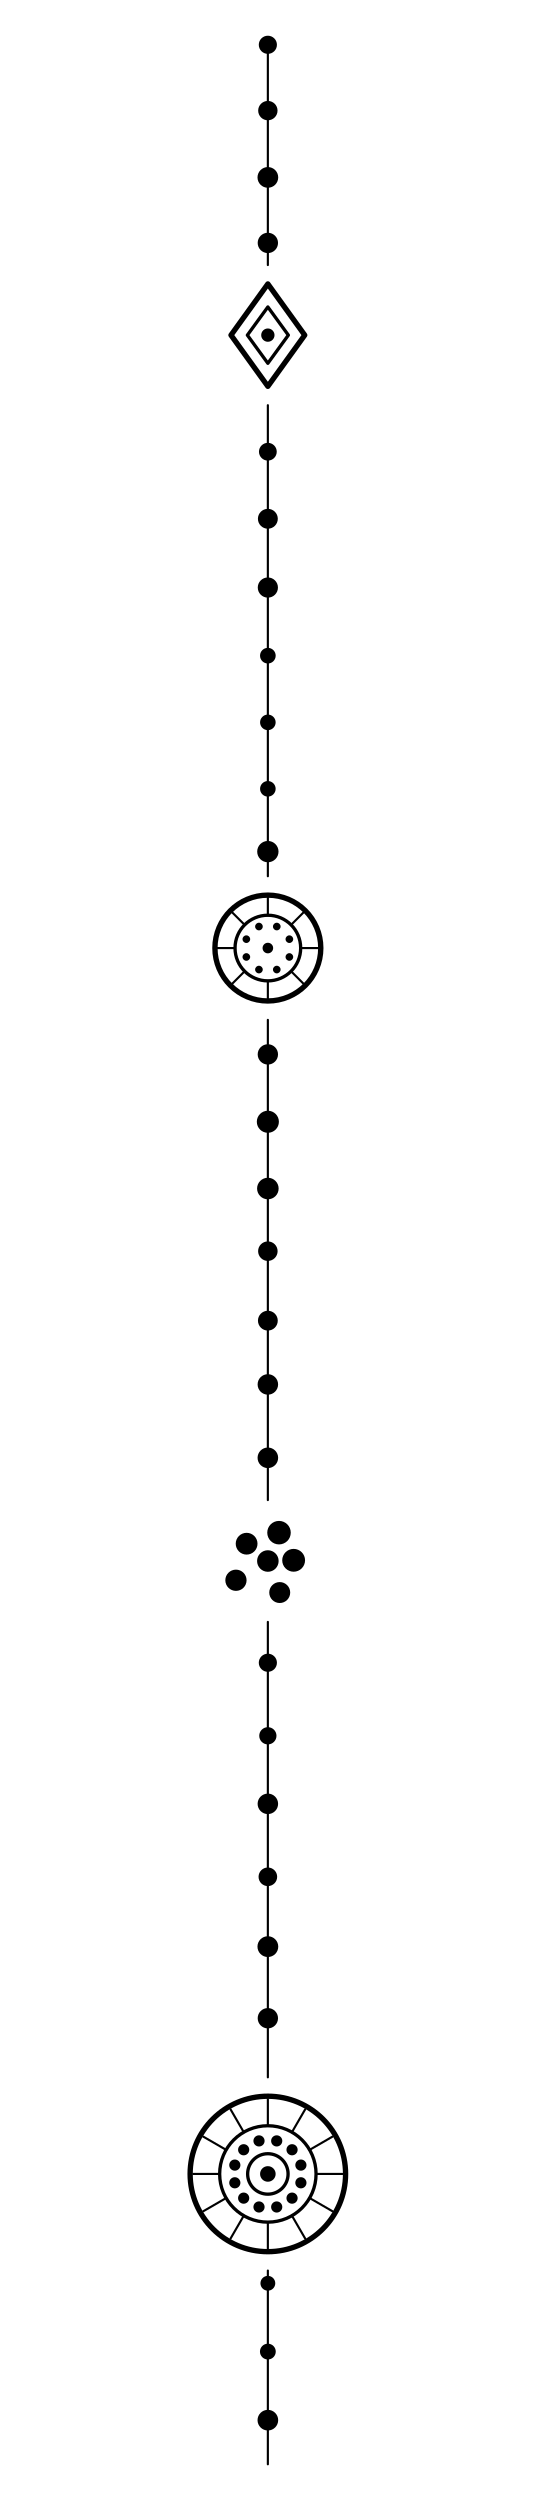
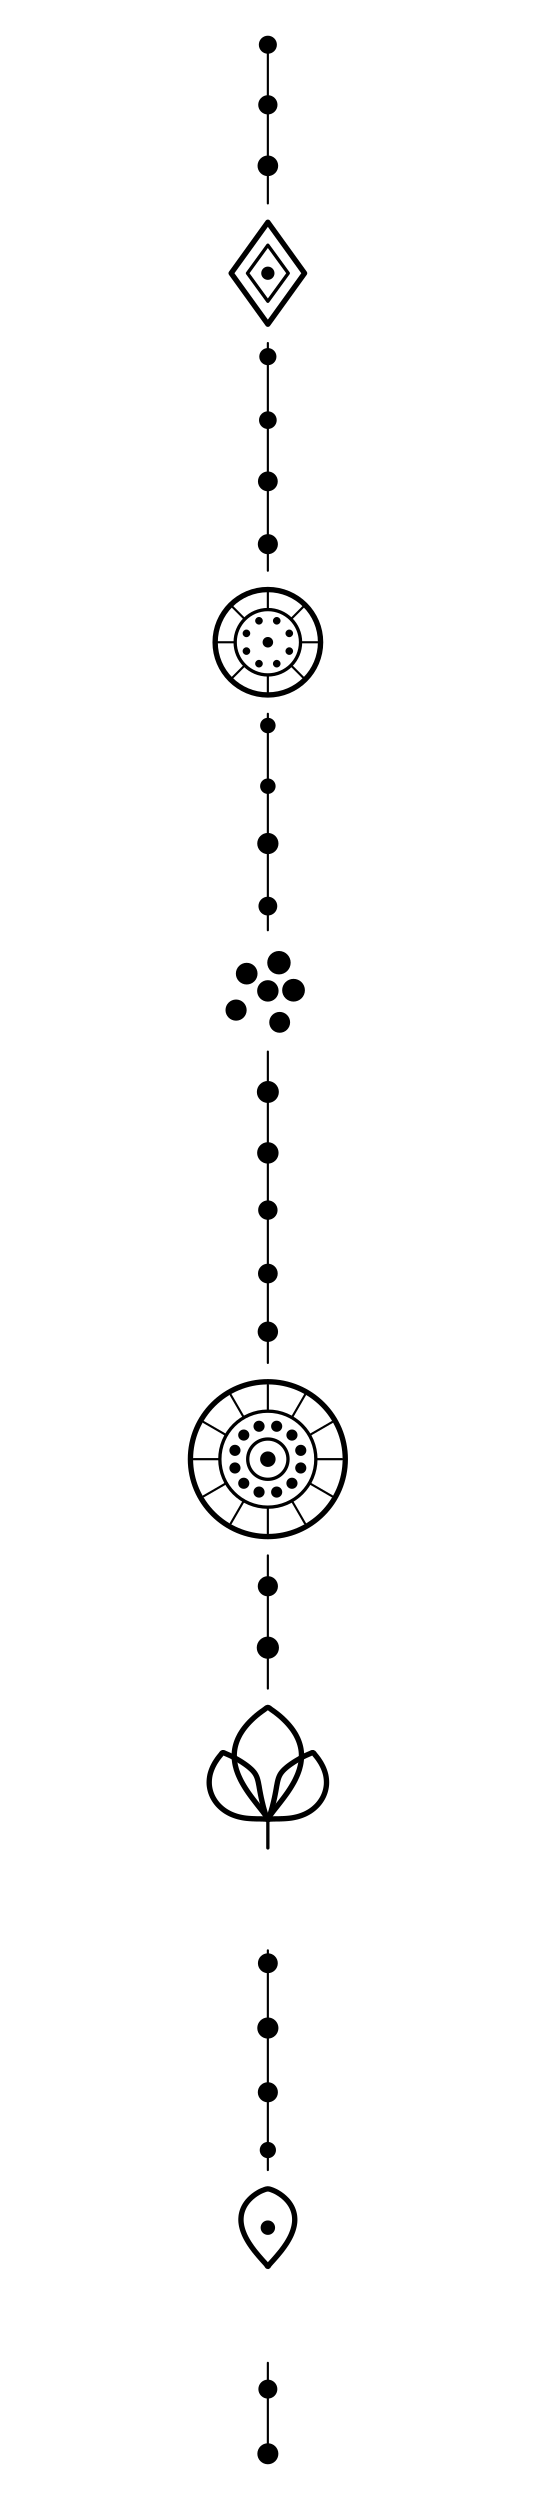
<svg xmlns="http://www.w3.org/2000/svg" viewBox="0 0 150 700" width="150" height="700">
-   <g transform="translate(75,-8.63) scale(1.05853)" fill="none" stroke="#000000" stroke-linecap="round" stroke-linejoin="round">
-     <g stroke-width="1.417">
-       <path d="M0,83.26 L9.75,96.8 L0,110.34 L-9.75,96.8 Z" />
-       <circle cx="0" cy="258.93" r="14" />
-       <circle cx="0" cy="583.2" r="20.56" />
+   <g transform="translate(75,-8.56) scale(1.05423)" fill="none" stroke="#000000" stroke-linecap="round" stroke-linejoin="round">
+     <g stroke-width="1.423">
+       <path d="M0,67.15 L9.75,80.69 L0,94.23 L-9.75,80.69 Z" />
+       <circle cx="0" cy="178.7" r="14" />
+       <circle cx="0" cy="395.67" r="20.56" />
+       <path d="M0,491.37 C0.04,491.31 -0.16,491.1 -0.23,490.96 C-0.3,490.82 -0.36,490.66 -0.42,490.5 C-0.48,490.35 -0.53,490.19 -0.59,490.02 C-0.64,489.86 -0.7,489.7 -0.75,489.53 C-0.8,489.37 -0.85,489.2 -0.9,489.04 C-0.95,488.87 -1,488.71 -1.04,488.54 C-1.09,488.38 -1.13,488.21 -1.18,488.05 C-1.22,487.88 -1.26,487.72 -1.3,487.56 C-1.34,487.39 -1.38,487.23 -1.42,487.07 C-1.46,486.91 -1.5,486.75 -1.54,486.59 C-1.57,486.43 -1.61,486.28 -1.64,486.12 C-1.68,485.97 -1.71,485.81 -1.75,485.66 C-1.78,485.51 -1.81,485.36 -1.84,485.21 C-1.87,485.07 -1.9,484.92 -1.93,484.78 C-1.96,484.63 -1.98,484.49 -2.01,484.35 C-2.04,484.21 -2.06,484.08 -2.09,483.94 C-2.11,483.81 -2.13,483.68 -2.16,483.55 C-2.18,483.42 -2.2,483.29 -2.23,483.16 C-2.25,483.04 -2.27,482.92 -2.29,482.8 C-2.31,482.68 -2.33,482.56 -2.35,482.44 C-2.37,482.33 -2.4,482.22 -2.42,482.11 C-2.44,482 -2.46,481.89 -2.48,481.78 C-2.5,481.68 -2.52,481.57 -2.54,481.47 C-2.56,481.37 -2.59,481.27 -2.61,481.18 C-2.63,481.08 -2.66,480.98 -2.68,480.89 C-2.71,480.8 -2.73,480.71 -2.76,480.62 C-2.79,480.53 -2.81,480.44 -2.84,480.36 C-2.87,480.27 -2.9,480.19 -2.94,480.1 C-2.97,480.02 -3,479.94 -3.04,479.86 C-3.08,479.78 -3.11,479.7 -3.16,479.62 C-3.2,479.55 -3.24,479.47 -3.28,479.39 C-3.33,479.32 -3.38,479.24 -3.43,479.16 C-3.48,479.09 -3.53,479.01 -3.58,478.94 C-3.64,478.87 -3.7,478.79 -3.76,478.72 C-3.82,478.64 -3.88,478.57 -3.95,478.49 C-4.02,478.42 -4.09,478.35 -4.16,478.27 C-4.23,478.2 -4.31,478.12 -4.39,478.04 C-4.47,477.97 -4.55,477.89 -4.64,477.82 C-4.72,477.74 -4.81,477.66 -4.91,477.58 C-5,477.5 -5.1,477.42 -5.2,477.34 C-5.3,477.26 -5.4,477.18 -5.51,477.1 C-5.62,477.02 -5.73,476.94 -5.85,476.85 C-5.96,476.77 -6.08,476.68 -6.2,476.6 C-6.33,476.51 -6.46,476.43 -6.59,476.34 C-6.72,476.25 -6.85,476.16 -6.99,476.07 C-7.13,475.98 -7.28,475.89 -7.43,475.8 C-7.57,475.71 -7.73,475.62 -7.88,475.53 C-8.04,475.43 -8.2,475.34 -8.37,475.25 C-8.54,475.15 -8.71,475.06 -8.88,474.97 C-9.06,474.87 -9.24,474.78 -9.43,474.68 C-9.61,474.59 -9.8,474.5 -10,474.4 C-10.2,474.31 -10.4,474.22 -10.61,474.13 C-10.82,474.03 -11.03,473.94 -11.26,473.85 C-11.49,473.77 -11.78,473.55 -11.98,473.6 C-12.19,473.65 -12.34,473.98 -12.5,474.16 C-12.67,474.35 -12.81,474.53 -12.95,474.71 C-13.09,474.89 -13.23,475.07 -13.36,475.25 C-13.48,475.43 -13.61,475.61 -13.72,475.79 C-13.84,475.96 -13.95,476.14 -14.06,476.32 C-14.16,476.5 -14.26,476.67 -14.35,476.85 C-14.45,477.03 -14.54,477.2 -14.62,477.38 C-14.7,477.56 -14.78,477.74 -14.85,477.91 C-14.93,478.09 -14.99,478.27 -15.05,478.44 C-15.12,478.62 -15.17,478.8 -15.22,478.97 C-15.27,479.15 -15.32,479.33 -15.36,479.5 C-15.4,479.68 -15.43,479.86 -15.46,480.04 C-15.49,480.21 -15.52,480.39 -15.53,480.57 C-15.55,480.74 -15.57,480.92 -15.57,481.1 C-15.58,481.27 -15.58,481.45 -15.58,481.62 C-15.58,481.8 -15.57,481.98 -15.56,482.15 C-15.54,482.33 -15.52,482.5 -15.5,482.67 C-15.47,482.85 -15.45,483.02 -15.41,483.19 C-15.38,483.36 -15.34,483.53 -15.29,483.7 C-15.25,483.87 -15.2,484.04 -15.14,484.21 C-15.09,484.37 -15.03,484.54 -14.96,484.7 C-14.89,484.86 -14.82,485.03 -14.75,485.19 C-14.67,485.35 -14.59,485.5 -14.51,485.66 C-14.43,485.81 -14.34,485.97 -14.24,486.12 C-14.15,486.27 -14.05,486.42 -13.95,486.56 C-13.85,486.71 -13.74,486.85 -13.63,486.99 C-13.52,487.13 -13.41,487.27 -13.29,487.4 C-13.17,487.54 -13.05,487.67 -12.92,487.79 C-12.8,487.92 -12.67,488.04 -12.53,488.16 C-12.4,488.28 -12.26,488.4 -12.13,488.51 C-11.99,488.63 -11.85,488.74 -11.7,488.84 C-11.56,488.95 -11.41,489.05 -11.26,489.15 C-11.11,489.25 -10.96,489.34 -10.8,489.43 C-10.65,489.52 -10.49,489.61 -10.33,489.69 C-10.17,489.77 -10.01,489.85 -9.85,489.93 C-9.68,490 -9.52,490.07 -9.35,490.14 C-9.19,490.21 -9.02,490.27 -8.85,490.33 C-8.68,490.39 -8.51,490.45 -8.34,490.5 C-8.17,490.55 -8,490.6 -7.82,490.65 C-7.65,490.69 -7.48,490.73 -7.3,490.77 C-7.13,490.81 -6.95,490.85 -6.78,490.88 C-6.6,490.91 -6.42,490.94 -6.25,490.97 C-6.07,490.99 -5.89,491.02 -5.71,491.04 C-5.54,491.06 -5.36,491.08 -5.18,491.09 C-5,491.11 -4.82,491.12 -4.64,491.13 C-4.47,491.15 -4.29,491.16 -4.11,491.16 C-3.93,491.17 -3.75,491.18 -3.57,491.18 C-3.39,491.19 -3.22,491.19 -3.04,491.2 C-2.86,491.2 -2.69,491.2 -2.51,491.2 C-2.33,491.2 -2.16,491.21 -1.98,491.21 C-1.81,491.21 -1.63,491.21 -1.46,491.22 C-1.29,491.22 -1.12,491.23 -0.95,491.24 C-0.78,491.25 -0.61,491.25 -0.46,491.27 C-0.3,491.3 -0.04,491.42 0,491.37 Z" />
+       <path d="M0,491.37 C0.09,491.37 0.16,491 0.27,490.81 C0.37,490.63 0.5,490.45 0.63,490.26 C0.76,490.08 0.89,489.9 1.03,489.71 C1.16,489.53 1.3,489.34 1.44,489.16 C1.58,488.98 1.73,488.79 1.87,488.61 C2.02,488.43 2.16,488.24 2.31,488.06 C2.45,487.87 2.6,487.69 2.74,487.51 C2.88,487.32 3.03,487.14 3.17,486.96 C3.32,486.77 3.46,486.59 3.6,486.4 C3.74,486.22 3.88,486.04 4.02,485.85 C4.16,485.67 4.3,485.49 4.43,485.3 C4.57,485.12 4.7,484.93 4.83,484.75 C4.96,484.57 5.09,484.38 5.22,484.2 C5.35,484.02 5.47,483.83 5.59,483.65 C5.71,483.46 5.83,483.28 5.95,483.1 C6.07,482.91 6.18,482.73 6.29,482.55 C6.4,482.36 6.51,482.18 6.62,481.99 C6.72,481.81 6.83,481.63 6.93,481.44 C7.03,481.26 7.12,481.08 7.22,480.89 C7.31,480.71 7.4,480.52 7.48,480.34 C7.57,480.16 7.65,479.97 7.73,479.79 C7.81,479.61 7.89,479.42 7.96,479.24 C8.03,479.05 8.1,478.87 8.16,478.69 C8.23,478.5 8.29,478.32 8.35,478.14 C8.4,477.95 8.46,477.77 8.5,477.58 C8.55,477.4 8.6,477.22 8.64,477.03 C8.68,476.85 8.72,476.67 8.75,476.48 C8.78,476.3 8.81,476.11 8.83,475.93 C8.86,475.75 8.88,475.56 8.89,475.38 C8.91,475.2 8.92,475.01 8.92,474.83 C8.93,474.64 8.93,474.46 8.93,474.28 C8.93,474.09 8.92,473.91 8.91,473.73 C8.89,473.54 8.88,473.36 8.86,473.17 C8.83,472.99 8.81,472.81 8.78,472.62 C8.74,472.44 8.71,472.26 8.67,472.07 C8.63,471.89 8.58,471.7 8.53,471.52 C8.48,471.34 8.42,471.15 8.36,470.97 C8.3,470.79 8.23,470.6 8.16,470.42 C8.09,470.23 8.01,470.05 7.93,469.87 C7.84,469.68 7.76,469.5 7.66,469.32 C7.57,469.13 7.47,468.95 7.37,468.76 C7.26,468.58 7.15,468.4 7.03,468.21 C6.92,468.03 6.8,467.85 6.67,467.66 C6.54,467.48 6.41,467.29 6.27,467.11 C6.13,466.93 5.99,466.74 5.83,466.56 C5.68,466.38 5.53,466.19 5.36,466.01 C5.2,465.82 5.03,465.64 4.85,465.46 C4.68,465.27 4.49,465.09 4.3,464.91 C4.11,464.72 3.92,464.54 3.71,464.35 C3.51,464.17 3.3,463.99 3.08,463.8 C2.86,463.62 2.64,463.44 2.4,463.25 C2.17,463.07 1.93,462.88 1.67,462.7 C1.42,462.52 1.17,462.33 0.89,462.15 C0.61,461.97 0.3,461.6 0,461.6 C-0.3,461.6 -0.61,461.97 -0.89,462.15 C-1.17,462.33 -1.42,462.52 -1.67,462.7 C-1.93,462.88 -2.17,463.07 -2.4,463.25 C-2.64,463.44 -2.86,463.62 -3.08,463.8 C-3.3,463.99 -3.51,464.17 -3.71,464.35 C-3.92,464.54 -4.11,464.72 -4.3,464.91 C-4.49,465.09 -4.68,465.27 -4.85,465.46 C-5.03,465.64 -5.2,465.82 -5.36,466.01 C-5.53,466.19 -5.68,466.38 -5.83,466.56 C-5.99,466.74 -6.13,466.93 -6.27,467.11 C-6.41,467.29 -6.54,467.48 -6.67,467.66 C-6.8,467.85 -6.92,468.03 -7.03,468.21 C-7.15,468.4 -7.26,468.58 -7.37,468.76 C-7.47,468.95 -7.57,469.13 -7.66,469.32 C-7.76,469.5 -7.84,469.68 -7.93,469.87 C-8.01,470.05 -8.09,470.23 -8.16,470.42 C-8.23,470.6 -8.3,470.79 -8.36,470.97 C-8.42,471.15 -8.48,471.34 -8.53,471.52 C-8.58,471.7 -8.63,471.89 -8.67,472.07 C-8.71,472.26 -8.74,472.44 -8.78,472.62 C-8.81,472.81 -8.83,472.99 -8.86,473.17 C-8.88,473.36 -8.89,473.54 -8.91,473.73 C-8.92,473.91 -8.93,474.09 -8.93,474.28 C-8.93,474.46 -8.93,474.64 -8.92,474.83 C-8.92,475.01 -8.91,475.2 -8.89,475.38 C-8.88,475.56 -8.86,475.75 -8.83,475.93 C-8.81,476.11 -8.78,476.3 -8.75,476.48 C-8.72,476.67 -8.68,476.85 -8.64,477.03 C-8.6,477.22 -8.55,477.4 -8.5,477.58 C-8.46,477.77 -8.4,477.95 -8.35,478.14 C-8.29,478.32 -8.23,478.5 -8.16,478.69 C-8.1,478.87 -8.03,479.05 -7.96,479.24 C-7.89,479.42 -7.81,479.61 -7.73,479.79 C-7.65,479.97 -7.57,480.16 -7.48,480.34 C-7.4,480.52 -7.31,480.71 -7.22,480.89 C-7.12,481.08 -7.03,481.26 -6.93,481.44 C-6.83,481.63 -6.72,481.81 -6.62,481.99 C-6.51,482.18 -6.4,482.36 -6.29,482.55 C-6.18,482.73 -6.07,482.91 -5.95,483.1 C-5.83,483.28 -5.71,483.46 -5.59,483.65 C-5.47,483.83 -5.35,484.02 -5.22,484.2 C-5.09,484.38 -4.96,484.57 -4.83,484.75 C-4.7,484.93 -4.57,485.12 -4.43,485.3 C-4.3,485.49 -4.16,485.67 -4.02,485.85 C-3.88,486.04 -3.74,486.22 -3.6,486.4 C-3.46,486.59 -3.32,486.77 -3.17,486.96 C-3.03,487.14 -2.88,487.32 -2.74,487.51 C-2.6,487.69 -2.45,487.87 -2.31,488.06 C-2.16,488.24 -2.02,488.43 -1.87,488.61 C-1.73,488.79 -1.58,488.98 -1.44,489.16 C-1.3,489.34 -1.16,489.53 -1.03,489.71 C-0.89,489.9 -0.76,490.08 -0.63,490.26 C-0.5,490.45 -0.37,490.63 -0.27,490.81 C-0.16,491 -0.09,491.37 0,491.37 Z" />
+       <path d="M0,491.37 C0.04,491.42 0.3,491.3 0.46,491.27 C0.61,491.25 0.78,491.25 0.95,491.24 C1.12,491.23 1.29,491.22 1.46,491.22 C1.63,491.21 1.81,491.21 1.98,491.21 C2.16,491.21 2.33,491.2 2.51,491.2 C2.69,491.2 2.86,491.2 3.04,491.2 C3.22,491.19 3.39,491.19 3.57,491.18 C3.75,491.18 3.93,491.17 4.11,491.16 C4.29,491.16 4.47,491.15 4.64,491.13 C4.82,491.12 5,491.11 5.18,491.09 C5.36,491.08 5.54,491.06 5.71,491.04 C5.89,491.02 6.07,490.99 6.25,490.97 C6.42,490.94 6.6,490.91 6.78,490.88 C6.95,490.85 7.13,490.81 7.3,490.77 C7.48,490.73 7.65,490.69 7.82,490.65 C8,490.6 8.17,490.55 8.34,490.5 C8.51,490.45 8.68,490.39 8.85,490.33 C9.02,490.27 9.19,490.21 9.35,490.14 C9.52,490.07 9.68,490 9.85,489.93 C10.01,489.85 10.17,489.77 10.33,489.69 C10.49,489.61 10.65,489.52 10.8,489.43 C10.96,489.34 11.11,489.25 11.26,489.15 C11.41,489.05 11.56,488.95 11.7,488.84 C11.85,488.74 11.99,488.63 12.13,488.51 C12.26,488.4 12.4,488.28 12.53,488.16 C12.67,488.04 12.8,487.92 12.92,487.79 C13.05,487.67 13.17,487.54 13.29,487.4 C13.41,487.27 13.52,487.13 13.63,486.99 C13.74,486.85 13.85,486.71 13.95,486.56 C14.05,486.42 14.15,486.27 14.24,486.12 C14.34,485.97 14.43,485.81 14.51,485.66 C14.59,485.5 14.67,485.35 14.75,485.19 C14.82,485.03 14.89,484.86 14.96,484.7 C15.03,484.54 15.09,484.37 15.14,484.21 C15.2,484.04 15.25,483.87 15.29,483.7 C15.34,483.53 15.38,483.36 15.41,483.19 C15.45,483.02 15.47,482.85 15.5,482.67 C15.52,482.5 15.54,482.33 15.56,482.15 C15.57,481.98 15.58,481.8 15.58,481.62 C15.58,481.45 15.58,481.27 15.57,481.1 C15.57,480.92 15.55,480.74 15.53,480.57 C15.52,480.39 15.49,480.21 15.46,480.04 C15.43,479.86 15.4,479.68 15.36,479.5 C15.32,479.33 15.27,479.15 15.22,478.97 C15.17,478.8 15.12,478.62 15.05,478.44 C14.99,478.27 14.93,478.09 14.85,477.91 C14.78,477.74 14.7,477.56 14.62,477.38 C14.54,477.2 14.45,477.03 14.35,476.85 C14.26,476.67 14.16,476.5 14.06,476.32 C13.95,476.14 13.84,475.96 13.72,475.79 C13.61,475.61 13.48,475.43 13.36,475.25 C13.23,475.07 13.09,474.89 12.95,474.71 C12.81,474.53 12.67,474.35 12.5,474.16 C12.34,473.98 12.19,473.65 11.98,473.6 C11.78,473.55 11.49,473.77 11.26,473.85 C11.03,473.94 10.82,474.03 10.61,474.13 C10.4,474.22 10.2,474.31 10,474.4 C9.8,474.5 9.61,474.59 9.43,474.68 C9.24,474.78 9.06,474.87 8.88,474.97 C8.71,475.06 8.54,475.15 8.37,475.25 C8.2,475.34 8.04,475.43 7.88,475.53 C7.73,475.62 7.57,475.71 7.43,475.8 C7.28,475.89 7.13,475.98 6.99,476.07 C6.85,476.16 6.72,476.25 6.59,476.34 C6.46,476.43 6.33,476.51 6.2,476.6 C6.08,476.68 5.96,476.77 5.85,476.85 C5.73,476.94 5.62,477.02 5.51,477.1 C5.4,477.18 5.3,477.26 5.2,477.34 C5.1,477.42 5,477.5 4.91,477.58 C4.81,477.66 4.72,477.74 4.64,477.82 C4.55,477.89 4.47,477.97 4.39,478.04 C4.31,478.12 4.23,478.2 4.16,478.27 C4.09,478.35 4.02,478.42 3.95,478.49 C3.88,478.57 3.82,478.64 3.76,478.72 C3.7,478.79 3.64,478.87 3.58,478.94 C3.53,479.01 3.48,479.09 3.43,479.16 C3.38,479.24 3.33,479.32 3.28,479.39 C3.24,479.47 3.2,479.55 3.16,479.62 C3.11,479.7 3.08,479.78 3.04,479.86 C3,479.94 2.97,480.02 2.94,480.1 C2.9,480.19 2.87,480.27 2.84,480.36 C2.81,480.44 2.79,480.53 2.76,480.62 C2.73,480.71 2.71,480.8 2.68,480.89 C2.66,480.98 2.63,481.08 2.61,481.18 C2.59,481.27 2.56,481.37 2.54,481.47 C2.52,481.57 2.5,481.68 2.48,481.78 C2.46,481.89 2.44,482 2.42,482.11 C2.4,482.22 2.37,482.33 2.35,482.44 C2.33,482.56 2.31,482.68 2.29,482.8 C2.27,482.92 2.25,483.04 2.23,483.16 C2.2,483.29 2.18,483.42 2.16,483.55 C2.13,483.68 2.11,483.81 2.09,483.94 C2.06,484.08 2.04,484.21 2.01,484.35 C1.98,484.49 1.96,484.63 1.93,484.78 C1.9,484.92 1.87,485.07 1.84,485.21 C1.81,485.36 1.78,485.51 1.75,485.66 C1.71,485.81 1.68,485.97 1.64,486.12 C1.61,486.28 1.57,486.43 1.54,486.59 C1.5,486.75 1.46,486.91 1.42,487.07 C1.38,487.23 1.34,487.39 1.3,487.56 C1.26,487.72 1.22,487.88 1.18,488.05 C1.13,488.21 1.09,488.38 1.04,488.54 C1,488.71 0.95,488.87 0.9,489.04 C0.85,489.2 0.8,489.37 0.75,489.53 C0.7,489.7 0.64,489.86 0.59,490.02 C0.53,490.19 0.48,490.35 0.42,490.5 C0.36,490.66 0.3,490.82 0.23,490.96 C0.16,491.1 -0.04,491.31 0,491.37 Z" />
+       <path d="M0,610.08 C0.12,610.08 0.24,609.77 0.37,609.61 C0.5,609.46 0.64,609.3 0.78,609.14 C0.92,608.99 1.06,608.83 1.2,608.68 C1.34,608.52 1.48,608.36 1.62,608.21 C1.76,608.05 1.89,607.9 2.03,607.74 C2.17,607.58 2.3,607.43 2.44,607.27 C2.57,607.11 2.7,606.96 2.83,606.8 C2.96,606.65 3.09,606.49 3.22,606.33 C3.34,606.18 3.47,606.02 3.59,605.87 C3.71,605.71 3.83,605.55 3.94,605.4 C4.06,605.24 4.18,605.09 4.29,604.93 C4.4,604.77 4.51,604.62 4.61,604.46 C4.72,604.3 4.82,604.15 4.93,603.99 C5.03,603.84 5.12,603.68 5.22,603.52 C5.31,603.37 5.41,603.21 5.49,603.06 C5.58,602.9 5.67,602.74 5.75,602.59 C5.83,602.43 5.91,602.28 5.99,602.12 C6.07,601.96 6.14,601.81 6.21,601.65 C6.28,601.5 6.34,601.34 6.4,601.18 C6.47,601.03 6.52,600.87 6.58,600.71 C6.63,600.56 6.69,600.4 6.73,600.25 C6.78,600.09 6.82,599.93 6.86,599.78 C6.9,599.62 6.94,599.47 6.97,599.31 C7,599.15 7.03,599 7.05,598.84 C7.07,598.69 7.09,598.53 7.11,598.37 C7.12,598.22 7.13,598.06 7.14,597.91 C7.14,597.75 7.14,597.59 7.14,597.44 C7.14,597.28 7.13,597.12 7.11,596.97 C7.1,596.81 7.08,596.66 7.06,596.5 C7.03,596.34 7.01,596.19 6.97,596.03 C6.94,595.88 6.9,595.72 6.85,595.56 C6.81,595.41 6.76,595.25 6.7,595.1 C6.64,594.94 6.58,594.78 6.51,594.63 C6.44,594.47 6.36,594.32 6.28,594.16 C6.2,594 6.11,593.85 6.01,593.69 C5.91,593.53 5.81,593.38 5.69,593.22 C5.58,593.07 5.46,592.91 5.33,592.75 C5.2,592.6 5.06,592.44 4.91,592.29 C4.76,592.13 4.61,591.97 4.43,591.82 C4.26,591.66 4.08,591.51 3.88,591.35 C3.68,591.19 3.48,591.04 3.24,590.88 C3.01,590.73 2.77,590.57 2.49,590.41 C2.2,590.26 1.96,590.1 1.55,589.94 C1.13,589.79 0.52,589.48 0,589.48 C-0.52,589.48 -1.13,589.79 -1.55,589.94 C-1.96,590.1 -2.2,590.26 -2.49,590.41 C-2.77,590.57 -3.01,590.73 -3.24,590.88 C-3.48,591.04 -3.68,591.19 -3.88,591.35 C-4.08,591.51 -4.26,591.66 -4.43,591.82 C-4.61,591.97 -4.76,592.13 -4.91,592.29 C-5.06,592.44 -5.2,592.6 -5.33,592.75 C-5.46,592.91 -5.58,593.07 -5.69,593.22 C-5.81,593.38 -5.91,593.53 -6.01,593.69 C-6.11,593.85 -6.2,594 -6.28,594.16 C-6.36,594.32 -6.44,594.47 -6.51,594.63 C-6.58,594.78 -6.64,594.94 -6.7,595.1 C-6.76,595.25 -6.81,595.41 -6.85,595.56 C-6.9,595.72 -6.94,595.88 -6.97,596.03 C-7.01,596.19 -7.03,596.34 -7.06,596.5 C-7.08,596.66 -7.1,596.81 -7.11,596.97 C-7.13,597.12 -7.14,597.28 -7.14,597.44 C-7.14,597.59 -7.14,597.75 -7.14,597.91 C-7.13,598.06 -7.12,598.22 -7.11,598.37 C-7.09,598.53 -7.07,598.69 -7.05,598.84 C-7.03,599 -7,599.15 -6.97,599.31 C-6.94,599.47 -6.9,599.62 -6.86,599.78 C-6.82,599.93 -6.78,600.09 -6.73,600.25 C-6.69,600.4 -6.63,600.56 -6.58,600.71 C-6.52,600.87 -6.47,601.03 -6.4,601.18 C-6.34,601.34 -6.28,601.5 -6.21,601.65 C-6.14,601.81 -6.07,601.96 -5.99,602.12 C-5.91,602.28 -5.83,602.43 -5.75,602.59 C-5.67,602.74 -5.58,602.9 -5.49,603.06 C-5.41,603.21 -5.31,603.37 -5.22,603.52 C-5.12,603.68 -5.03,603.84 -4.93,603.99 C-4.82,604.15 -4.72,604.3 -4.61,604.46 C-4.51,604.62 -4.4,604.77 -4.29,604.93 C-4.18,605.09 -4.06,605.24 -3.94,605.4 C-3.83,605.55 -3.71,605.71 -3.59,605.87 C-3.47,606.02 -3.34,606.18 -3.22,606.33 C-3.09,606.49 -2.96,606.65 -2.83,606.8 C-2.7,606.96 -2.57,607.11 -2.44,607.27 C-2.3,607.43 -2.17,607.58 -2.03,607.74 C-1.89,607.9 -1.76,608.05 -1.62,608.21 C-1.48,608.36 -1.34,608.52 -1.2,608.68 C-1.06,608.83 -0.92,608.99 -0.78,609.14 C-0.64,609.3 -0.5,609.46 -0.37,609.61 C-0.24,609.77 -0.12,610.08 0,610.08 Z" />
    </g>
-     <g stroke-width="0.879">
-       <path d="M0,89.35 L5.42,96.8 L0,104.25 L-5.42,96.8 Z" />
-       <circle cx="0" cy="258.93" r="8.68" />
-       <circle cx="0" cy="583.2" r="12.75" />
-       <circle cx="0" cy="583.2" r="5.35" />
+     <g stroke-width="0.882">
+       <path d="M0,73.24 L5.42,80.69 L0,88.14 L-5.42,80.69 Z" />
+       <circle cx="0" cy="178.7" r="8.68" />
+       <circle cx="0" cy="395.67" r="12.75" />
+       <circle cx="0" cy="395.67" r="5.35" />
+       <path d="M0,491.37 L0,498.93" />
    </g>
-     <g stroke-width="0.567">
-       <path d="M8.68,258.93 L13.44,258.93" />
-       <path d="M6.14,265.07 L9.5,268.44" />
-       <path d="M0,267.61 L0,272.37" />
-       <path d="M-6.14,265.07 L-9.5,268.44" />
-       <path d="M-8.68,258.93 L-13.44,258.93" />
-       <path d="M-6.14,252.8 L-9.5,249.43" />
-       <path d="M0,250.25 L0,245.49" />
-       <path d="M6.14,252.8 L9.5,249.43" />
-       <path d="M12.75,583.2 L19.74,583.2" />
-       <path d="M11.04,589.57 L17.09,593.07" />
-       <path d="M6.37,594.24 L9.87,600.29" />
-       <path d="M0,595.95 L0,602.94" />
-       <path d="M-6.37,594.24 L-9.87,600.29" />
-       <path d="M-11.04,589.57 L-17.09,593.07" />
-       <path d="M-12.75,583.2 L-19.74,583.2" />
-       <path d="M-11.04,576.83 L-17.09,573.33" />
-       <path d="M-6.37,572.16 L-9.87,566.11" />
-       <path d="M0,570.45 L0,563.46" />
-       <path d="M6.37,572.16 L9.87,566.11" />
-       <path d="M11.04,576.83 L17.09,573.33" />
-       <path d="M0,20 L0,78.26" />
-       <path d="M0,115.34 L0,239.93" />
-       <path d="M0,277.93 L0,404.95" />
-       <path d="M0,437.18 L0,557.64" />
-       <path d="M0,608.76 L0,660" />
+     <g stroke-width="0.569">
+       <path d="M8.68,178.7 L13.44,178.7" />
+       <path d="M6.14,184.83 L9.5,188.2" />
+       <path d="M0,187.38 L0,192.14" />
+       <path d="M-6.14,184.83 L-9.5,188.2" />
+       <path d="M-8.68,178.7 L-13.44,178.7" />
+       <path d="M-6.14,172.56 L-9.5,169.19" />
+       <path d="M0,170.02 L0,165.26" />
+       <path d="M6.14,172.56 L9.5,169.19" />
+       <path d="M12.75,395.67 L19.74,395.67" />
+       <path d="M11.04,402.04 L17.09,405.54" />
+       <path d="M6.37,406.71 L9.87,412.76" />
+       <path d="M0,408.42 L0,415.41" />
+       <path d="M-6.37,406.71 L-9.87,412.76" />
+       <path d="M-11.04,402.04 L-17.09,405.54" />
+       <path d="M-12.75,395.67 L-19.74,395.67" />
+       <path d="M-11.04,389.3 L-17.09,385.8" />
+       <path d="M-6.37,384.63 L-9.87,378.58" />
+       <path d="M0,382.92 L0,375.93" />
+       <path d="M6.37,384.63 L9.87,378.58" />
+       <path d="M11.04,389.3 L17.09,385.8" />
+       <path d="M0,20 L0,62.15" />
+       <path d="M0,99.23 L0,159.7" />
+       <path d="M0,197.7 L0,255.19" />
+       <path d="M0,287.42 L0,370.11" />
+       <path d="M0,421.23 L0,456.6" />
+       <path d="M0,526.13 L0,584.48" />
+       <path d="M0,635.68 L0,660" />
    </g>
    <g fill="#000000" stroke="none">
-       <circle cx="0" cy="96.8" r="1.76" />
-       <circle cx="5.69" cy="261.29" r="1.01" />
-       <circle cx="2.36" cy="264.62" r="1.01" />
-       <circle cx="-2.36" cy="264.62" r="1.01" />
-       <circle cx="-5.69" cy="261.29" r="1.01" />
-       <circle cx="-5.69" cy="256.58" r="1.01" />
-       <circle cx="-2.36" cy="253.24" r="1.01" />
-       <circle cx="2.36" cy="253.24" r="1.01" />
-       <circle cx="5.69" cy="256.58" r="1.01" />
-       <circle cx="0" cy="258.93" r="1.4" />
-       <circle cx="6.82" cy="420.88" r="3.02" />
-       <circle cx="3.14" cy="429.41" r="2.77" />
-       <circle cx="-8.44" cy="426.16" r="2.81" />
-       <circle cx="-5.62" cy="416.49" r="2.88" />
-       <circle cx="2.95" cy="413.57" r="3.11" />
-       <circle cx="0" cy="421.07" r="2.85" />
-       <circle cx="8.74" cy="585.54" r="1.48" />
-       <circle cx="6.4" cy="589.6" r="1.48" />
-       <circle cx="2.34" cy="591.94" r="1.48" />
-       <circle cx="-2.34" cy="591.94" r="1.48" />
-       <circle cx="-6.4" cy="589.6" r="1.48" />
-       <circle cx="-8.74" cy="585.54" r="1.48" />
-       <circle cx="-8.74" cy="580.86" r="1.48" />
-       <circle cx="-6.4" cy="576.8" r="1.48" />
-       <circle cx="-2.34" cy="574.46" r="1.48" />
-       <circle cx="2.34" cy="574.46" r="1.48" />
-       <circle cx="6.4" cy="576.8" r="1.48" />
-       <circle cx="8.74" cy="580.86" r="1.48" />
-       <circle cx="0" cy="583.2" r="2.06" />
+       <circle cx="0" cy="80.69" r="1.76" />
+       <circle cx="5.69" cy="181.05" r="1.01" />
+       <circle cx="2.36" cy="184.39" r="1.01" />
+       <circle cx="-2.36" cy="184.39" r="1.01" />
+       <circle cx="-5.69" cy="181.05" r="1.01" />
+       <circle cx="-5.69" cy="176.34" r="1.01" />
+       <circle cx="-2.36" cy="173" r="1.01" />
+       <circle cx="2.36" cy="173" r="1.01" />
+       <circle cx="5.69" cy="176.34" r="1.01" />
+       <circle cx="0" cy="178.7" r="1.4" />
+       <circle cx="6.82" cy="271.12" r="3.02" />
+       <circle cx="3.14" cy="279.65" r="2.77" />
+       <circle cx="-8.44" cy="276.4" r="2.81" />
+       <circle cx="-5.62" cy="266.72" r="2.88" />
+       <circle cx="2.95" cy="263.81" r="3.11" />
+       <circle cx="0" cy="271.3" r="2.85" />
+       <circle cx="8.74" cy="398.01" r="1.48" />
+       <circle cx="6.4" cy="402.07" r="1.48" />
+       <circle cx="2.34" cy="404.41" r="1.48" />
+       <circle cx="-2.34" cy="404.41" r="1.48" />
+       <circle cx="-6.4" cy="402.07" r="1.48" />
+       <circle cx="-8.74" cy="398.01" r="1.48" />
+       <circle cx="-8.74" cy="393.33" r="1.48" />
+       <circle cx="-6.4" cy="389.27" r="1.48" />
+       <circle cx="-2.34" cy="386.93" r="1.48" />
+       <circle cx="2.34" cy="386.93" r="1.48" />
+       <circle cx="6.4" cy="389.27" r="1.48" />
+       <circle cx="8.74" cy="393.33" r="1.48" />
+       <circle cx="0" cy="395.67" r="2.06" />
+       <circle cx="0" cy="599.78" r="1.92" />
      <circle cx="0" cy="20" r="2.4" />
-       <circle cx="0" cy="37.41" r="2.56" />
-       <circle cx="0" cy="55.08" r="2.74" />
-       <circle cx="0" cy="72.41" r="2.69" />
-       <circle cx="0" cy="127.64" r="2.35" />
-       <circle cx="0" cy="145.38" r="2.63" />
-       <circle cx="0" cy="163.57" r="2.67" />
-       <circle cx="0" cy="181.59" r="2.07" />
-       <circle cx="0" cy="199.23" r="2.06" />
-       <circle cx="0" cy="216.81" r="2.06" />
-       <circle cx="0" cy="233.42" r="2.82" />
-       <circle cx="0" cy="287.06" r="2.69" />
-       <circle cx="0" cy="304.88" r="2.92" />
-       <circle cx="0" cy="322.54" r="2.85" />
-       <circle cx="0" cy="339.11" r="2.58" />
-       <circle cx="0" cy="357.49" r="2.62" />
-       <circle cx="0" cy="374.36" r="2.71" />
-       <circle cx="0" cy="393.77" r="2.72" />
-       <circle cx="0" cy="447.98" r="2.4" />
-       <circle cx="0" cy="467.3" r="2.28" />
-       <circle cx="0" cy="485.3" r="2.71" />
-       <circle cx="0" cy="504.6" r="2.46" />
-       <circle cx="0" cy="523.07" r="2.75" />
-       <circle cx="0" cy="542.01" r="2.69" />
-       <circle cx="0" cy="612.12" r="1.96" />
-       <circle cx="0" cy="630.19" r="2.09" />
-       <circle cx="0" cy="648.33" r="2.73" />
+       <circle cx="0" cy="35.96" r="2.56" />
+       <circle cx="0" cy="52.16" r="2.74" />
+       <circle cx="0" cy="102.84" r="2.28" />
+       <circle cx="0" cy="119.71" r="2.35" />
+       <circle cx="0" cy="135.97" r="2.63" />
+       <circle cx="0" cy="152.65" r="2.67" />
+       <circle cx="0" cy="200.82" r="2.06" />
+       <circle cx="0" cy="216.93" r="2.06" />
+       <circle cx="0" cy="232.16" r="2.82" />
+       <circle cx="0" cy="248.78" r="2.5" />
+       <circle cx="0" cy="298.14" r="2.92" />
+       <circle cx="0" cy="314.33" r="2.85" />
+       <circle cx="0" cy="329.52" r="2.58" />
+       <circle cx="0" cy="346.37" r="2.62" />
+       <circle cx="0" cy="361.83" r="2.71" />
+       <circle cx="0" cy="429.42" r="2.68" />
+       <circle cx="0" cy="445.74" r="2.95" />
+       <circle cx="0" cy="529.55" r="2.64" />
+       <circle cx="0" cy="546.76" r="2.81" />
+       <circle cx="0" cy="563.82" r="2.67" />
+       <circle cx="0" cy="579.17" r="2.16" />
+       <circle cx="0" cy="642.66" r="2.52" />
+       <circle cx="0" cy="659.83" r="2.79" />
    </g>
  </g>
</svg>
